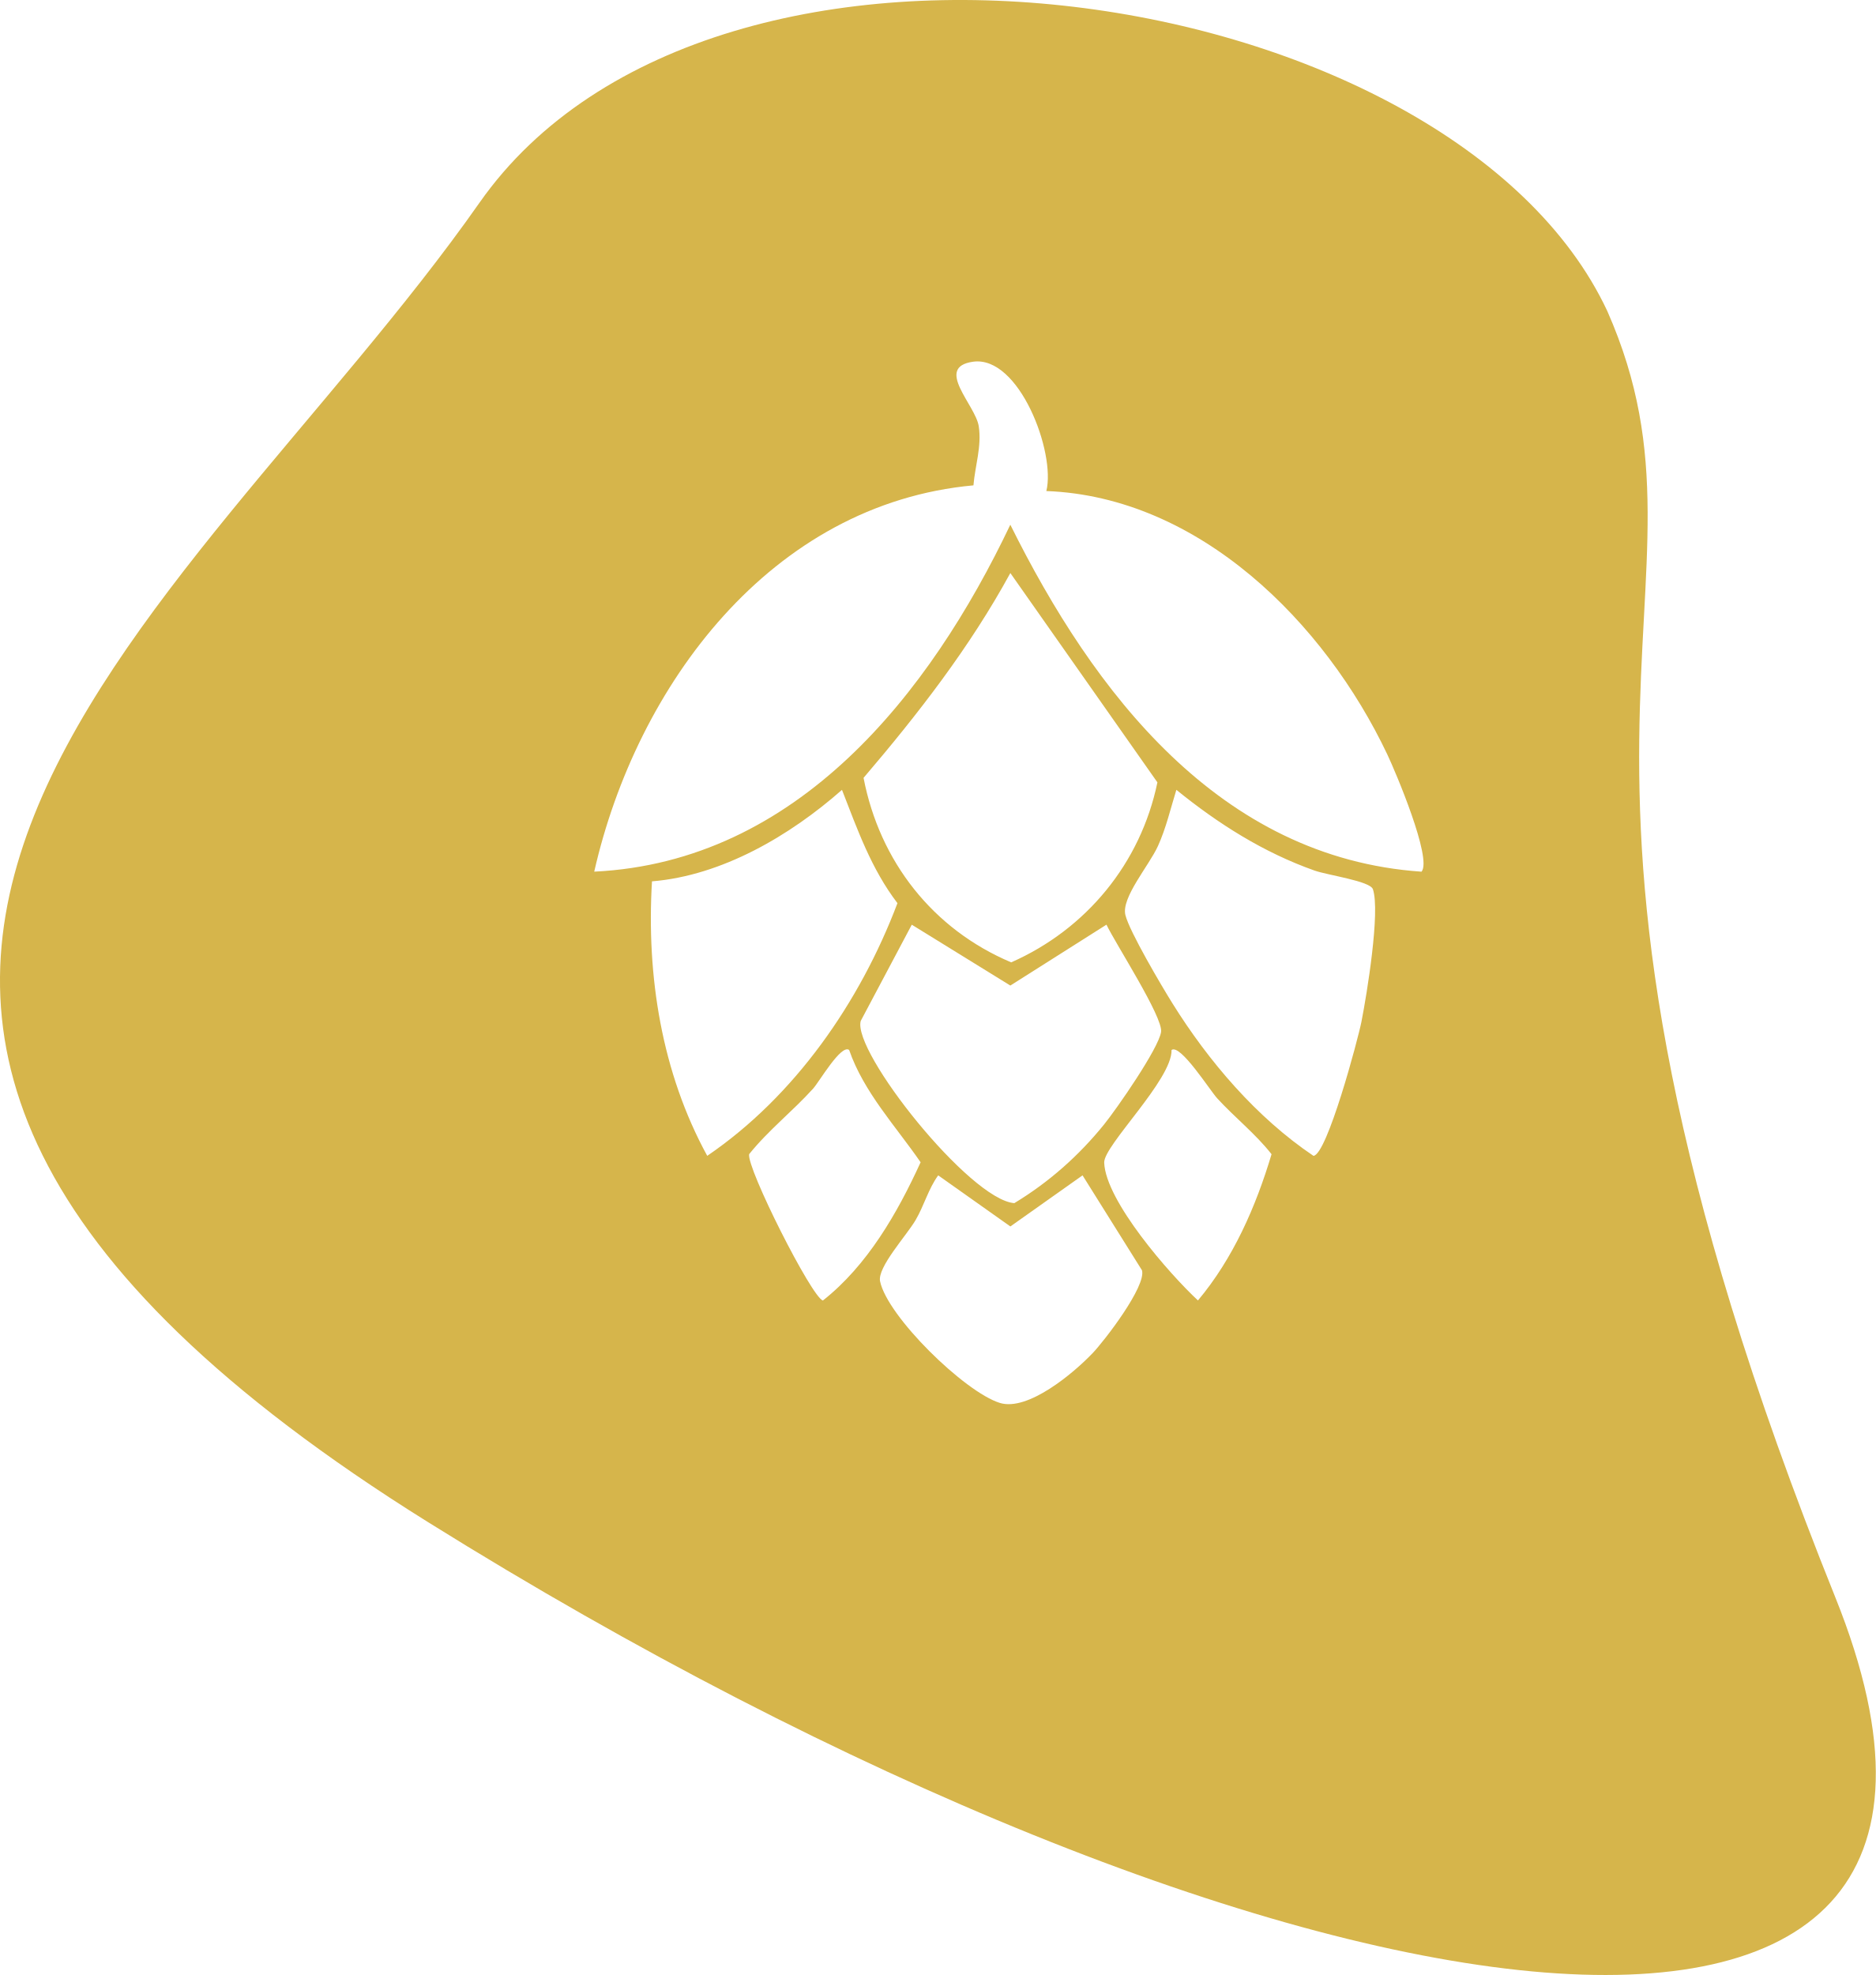
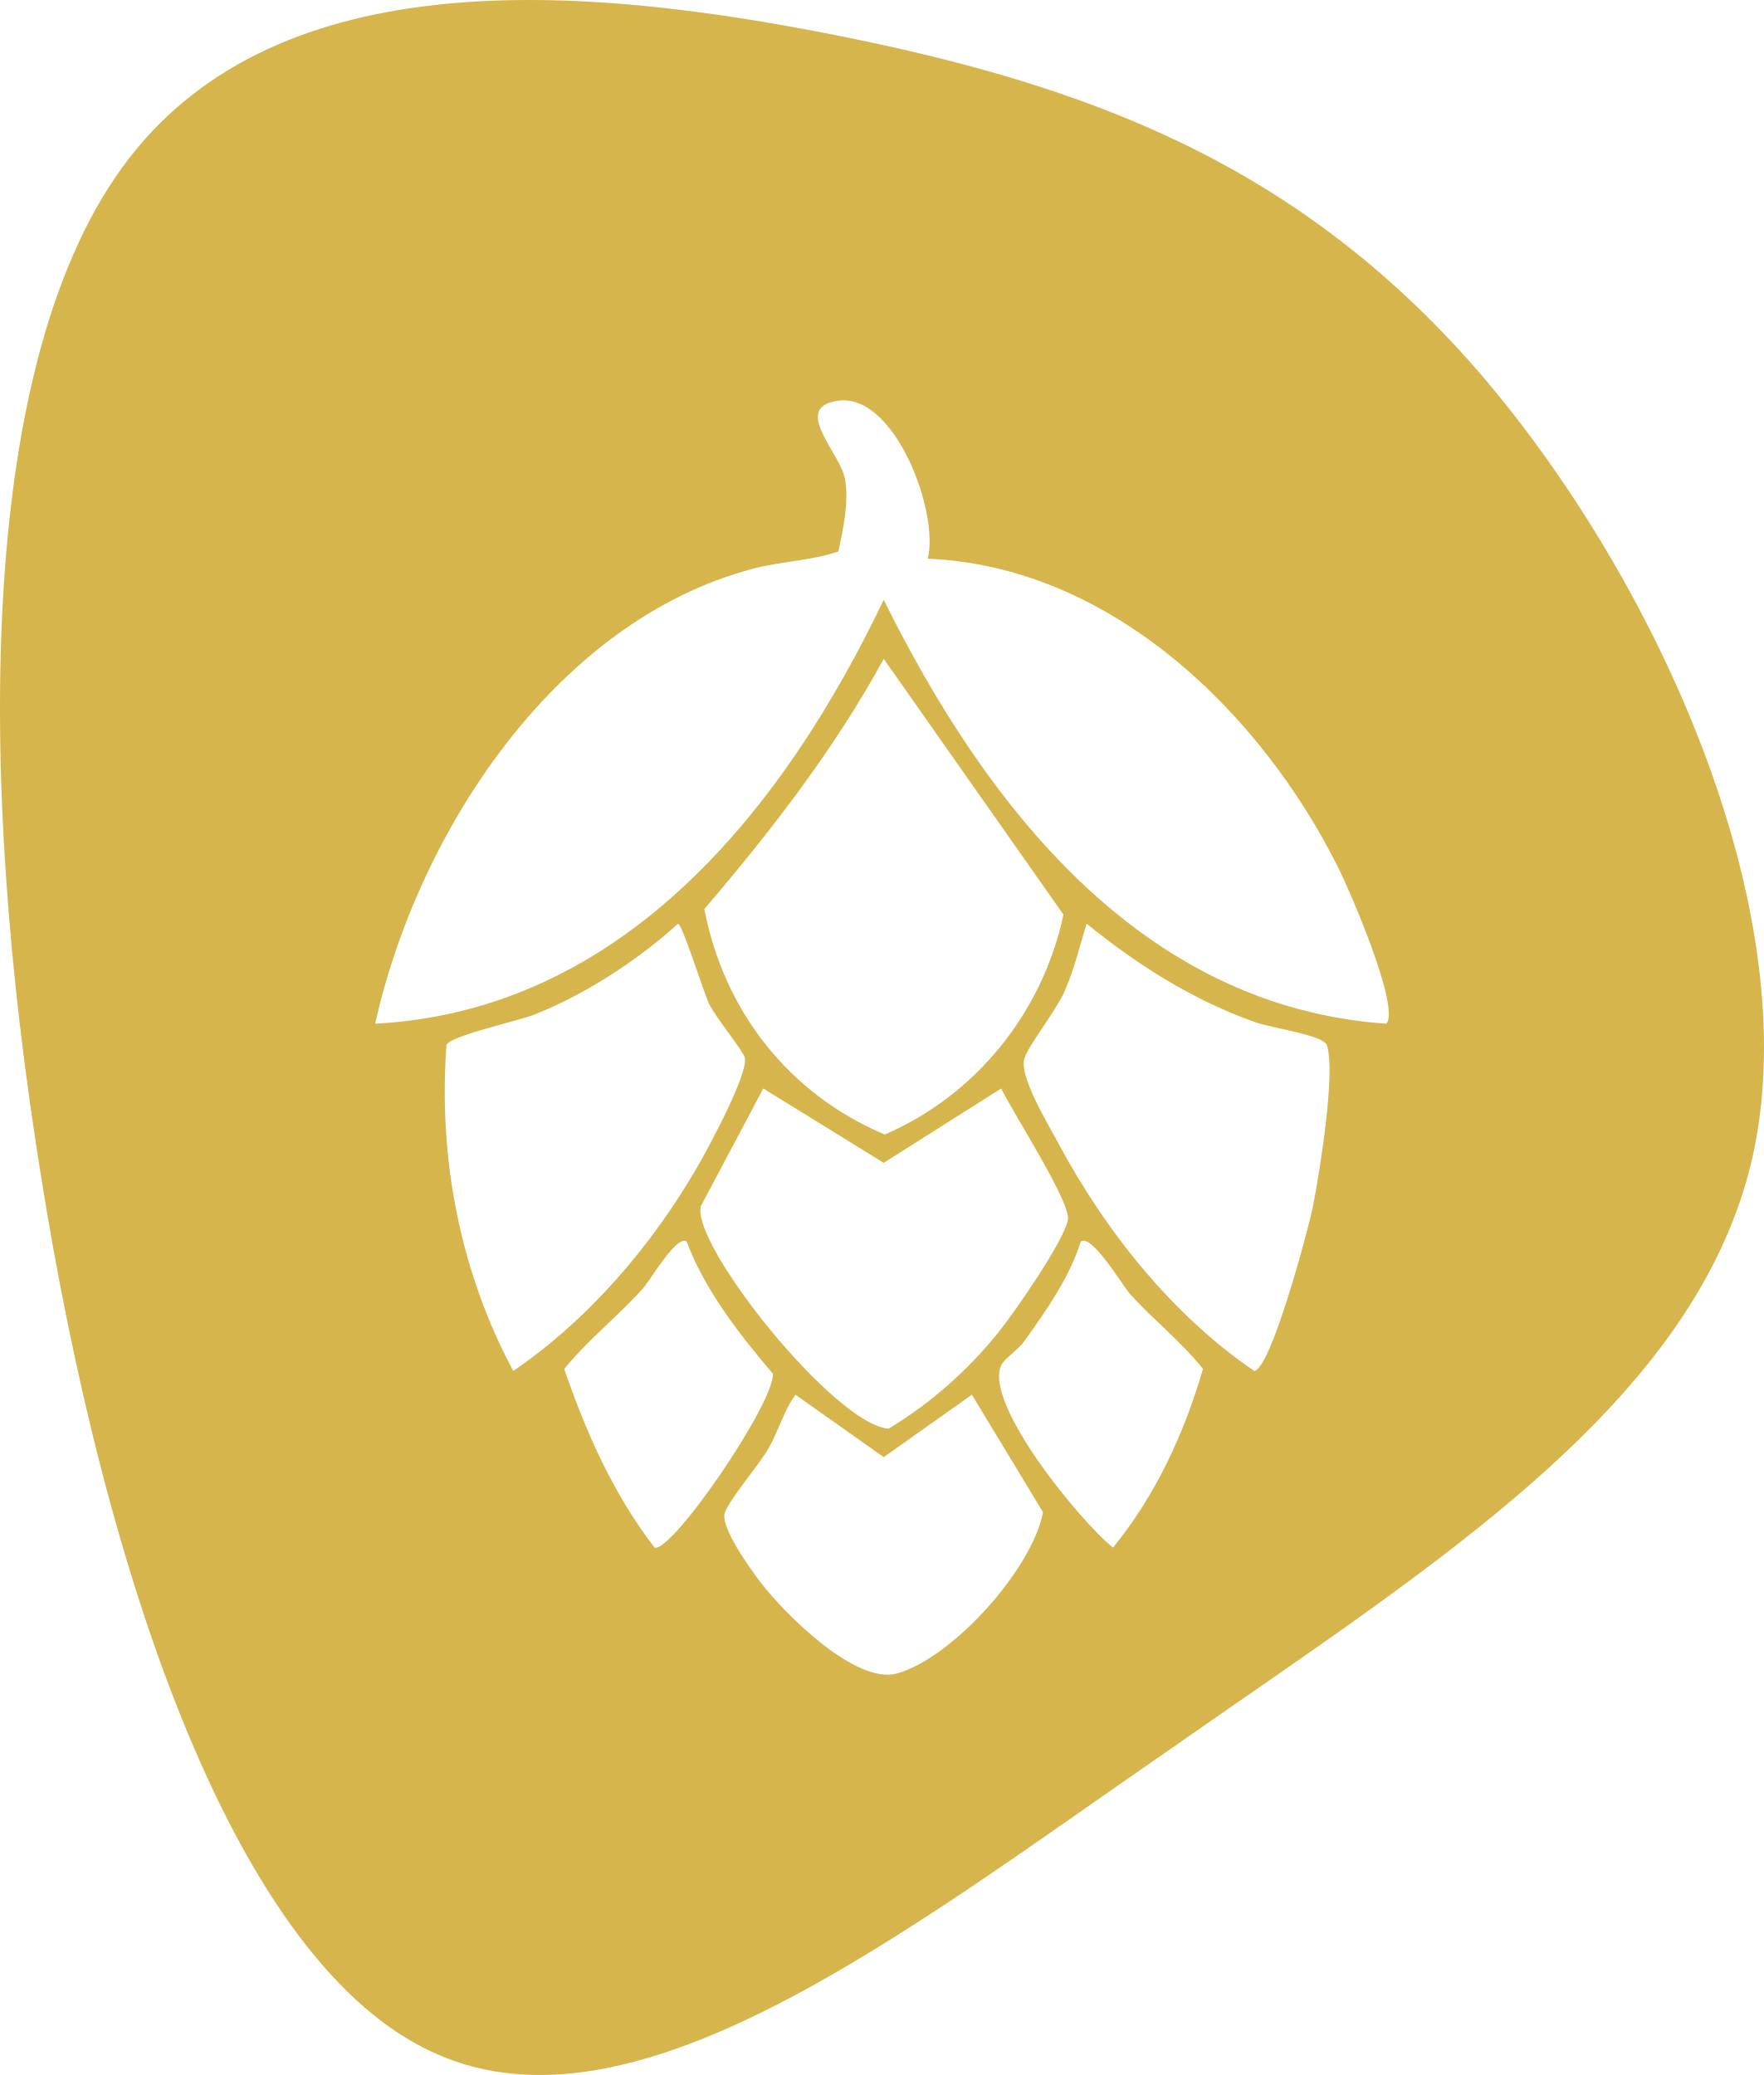
- <svg xmlns="http://www.w3.org/2000/svg" id="Ebene_1" version="1.1" viewBox="0 0 644.04 678">
+ <svg xmlns="http://www.w3.org/2000/svg" id="Ebene_1" data-name="Ebene 1" viewBox="0 0 1275 1500">
  <defs>
    <style>
-       .st0 {
-         fill: #d6b54b;
+       .cls-1 {
+         fill: #d6b54c;
      }
    </style>
  </defs>
-   <path class="st0" d="M630.12,548.32c-118.42-294.35-34.97-343.4-78.27-441.52C498.72-6.71,245.59-45.85,164.62,69.6c-101.21,144.31-304.05,274.31-17.62,452.96,286.43,178.65,562.86,223.95,483.12,25.76ZM223.85,302.56c24.04-1.97,47.38-15.68,65.23-31.41,5.35,13.69,10.02,27.07,19.05,38.9-12.89,34-35.19,66.21-65.31,86.74-15.66-28.64-20.91-61.77-18.97-94.23ZM347.18,330.37c-26.91-11.36-45.15-34.64-50.69-63.34,18.79-22.01,36.48-44.81,50.4-70.31l50.49,71.86c-5.76,27.78-24.42,50.41-50.2,61.79ZM379.89,317.43c3.15,6.6,19.5,31.81,18.75,36.83-.85,5.68-15.21,26.37-19.59,31.78-8.67,10.72-18.92,19.8-30.8,26.99-15.3-1.18-55.69-52.01-52.73-62.55l17.53-33.04,33.84,20.89,33-20.9ZM282.54,446.45c-3.77-.91-26.26-45.52-25.33-50.23,6.57-8.21,14.97-14.76,21.98-22.53,2.16-2.4,9.57-15.29,12.35-13.25,5.03,14.51,15.97,26.12,24.54,38.56-8.04,17.58-18.33,35.45-33.53,47.44ZM374.99,464.67c-6.4,6.71-22.1,19.92-31.71,16.94-12.08-3.74-38.6-29.66-41.12-41.75-1-4.79,9.14-15.78,12.2-21.02,2.98-5.1,4.37-10.7,7.76-15.35l24.78,17.54,24.78-17.54,20.41,32.6c1.49,5.46-12.75,24.04-17.09,28.59ZM411.3,446.43c-9.78-9.08-31.7-34.14-32.19-47.31-.22-5.86,23.36-28.46,23.13-38.67,3.01-2.19,13.16,13.84,15.64,16.56,6.02,6.58,13.16,12.17,18.69,19.22-5.37,17.95-13.15,35.76-25.27,50.2ZM467.48,350.54c-1.23,6.27-11.86,45.91-16.52,46.25-19.51-13.12-36.02-32.45-48.43-52.37-3.73-5.98-14.72-24.58-16.14-30.29-1.48-5.96,8.09-16.93,11.17-23.68,2.76-6.05,4.37-12.97,6.33-19.31,14.33,11.64,29.92,21.52,47.45,27.72,4.56,1.61,19.08,3.59,20.03,6.4,2.58,7.64-2.07,36.01-3.9,45.29ZM488.09,299.24c-69.44-4.72-112.68-61.65-141.21-119.11-27.69,58.17-73.16,115.73-142.86,119.1,14.51-63.87,60.66-126.26,130.2-132.61.56-6.76,2.88-13.35,1.82-20.29-1.11-7.31-15.33-20.25-1.99-22.15,15.86-2.26,28.47,31.2,25.2,44.39,52.5,1.98,95.58,45.15,117.04,90.37,2.86,6.02,15.51,35.87,11.78,40.29Z" />
+   <path class="cls-1" d="M1066.66,266.36C936.91,118.2,787.14,61.75,603.4,25.3,419.66-11.15,202.84-27.62,93.12,114.67-16.6,256.95-17.47,557.98,29.55,849.61c46.15,290.45,141.07,571.49,285.62,634.99,144.55,64.68,337.87-87.02,530.31-219.89,191.57-134.06,381.41-250.47,421.46-429.21,39.19-178.74-70.53-419.8-200.28-569.14ZM371,991.04c-38.5-71.55-54.35-154.34-48.29-235.55,2.25-6.62,51.57-17.39,63.12-21.9,36.39-14.23,75.25-39.44,104.19-65.8,3.11-.07,18.82,50.4,22.63,58.12,4.8,9.73,24.2,33.4,25.62,38.52,3.1,11.19-26.44,65.65-34.2,79.06-33,57.05-78.64,110.38-133.06,147.55ZM639.49,820.14c-69.24-29.23-116.16-89.13-130.42-162.96,48.33-56.64,93.87-115.29,129.68-180.9l129.9,184.88c-15.03,70.57-63.02,130.43-129.16,158.98ZM723.65,786.85c8.1,16.98,50.17,81.84,48.24,94.76-2.19,14.63-39.14,67.84-50.39,81.75-22.3,27.57-48.68,50.93-79.23,69.44-39.38-3.05-143.28-133.81-135.67-160.93l45.1-85,87.06,53.74,84.9-53.76ZM473.18,1118.8c-29.71-38.41-49.67-83.49-65.36-129.18,17.07-21.04,38.67-37.99,56.75-58.02,5.57-6.17,24.61-39.34,31.76-34.08,12.98,34.97,38.31,67.32,62.36,95.64.42,22.15-72.69,128.74-85.51,125.64ZM648.49,1209.7c-29.96,8.46-81.54-43.32-98.65-65.7-7.43-9.71-29.5-40.35-25.95-50.49,3.34-9.53,24.09-33.86,31.14-45.77,7.75-13.08,11.18-27.55,19.96-39.5l63.74,45.12,63.74-45.13,51.41,84.94c-7.71,40.93-65.11,105.13-105.4,116.51ZM804.48,1118.74c-23.61-18.78-93.55-104.14-80.83-131.73,2.2-4.78,12.31-11.29,16.73-17.5,15.58-21.88,32.83-46.23,40.78-71.99,8.07-5.86,29.89,31.57,36.01,38.34,16.72,18.5,36.78,34.06,52.33,53.72-13.53,46.56-34.28,91.51-65.02,129.15ZM949,872.02c-3.17,16.14-30.51,118.12-42.49,118.98-59.21-40.21-107.87-101.58-141.55-164.57-7.32-13.68-28.23-47.93-24.64-60.9,2.56-9.26,22.32-33.94,28.79-48.14,7.1-15.57,11.24-33.36,16.29-49.69,36.87,29.96,76.99,55.37,122.08,71.31,11.73,4.15,49.09,9.25,51.54,16.48,6.65,19.65-5.33,92.65-10.03,116.52ZM1002.05,740.04c-178.03-12.4-290.16-158.76-363.31-306.44-71.79,150.33-187.69,296.91-367.56,306.44,30.66-137.67,129.67-290.92,272.87-328.88,20.62-5.46,41.86-5.7,61.94-12.49,3.49-16.89,7.6-34.55,4.85-52.02-2.97-18.84-39.36-52.11-5.1-56.98,40.82-5.81,73.25,80.29,64.85,114.22,132.02,5.46,240.72,110.84,296.98,223.92,8.11,16.3,44.62,100.24,34.48,112.25Z" />
</svg>
